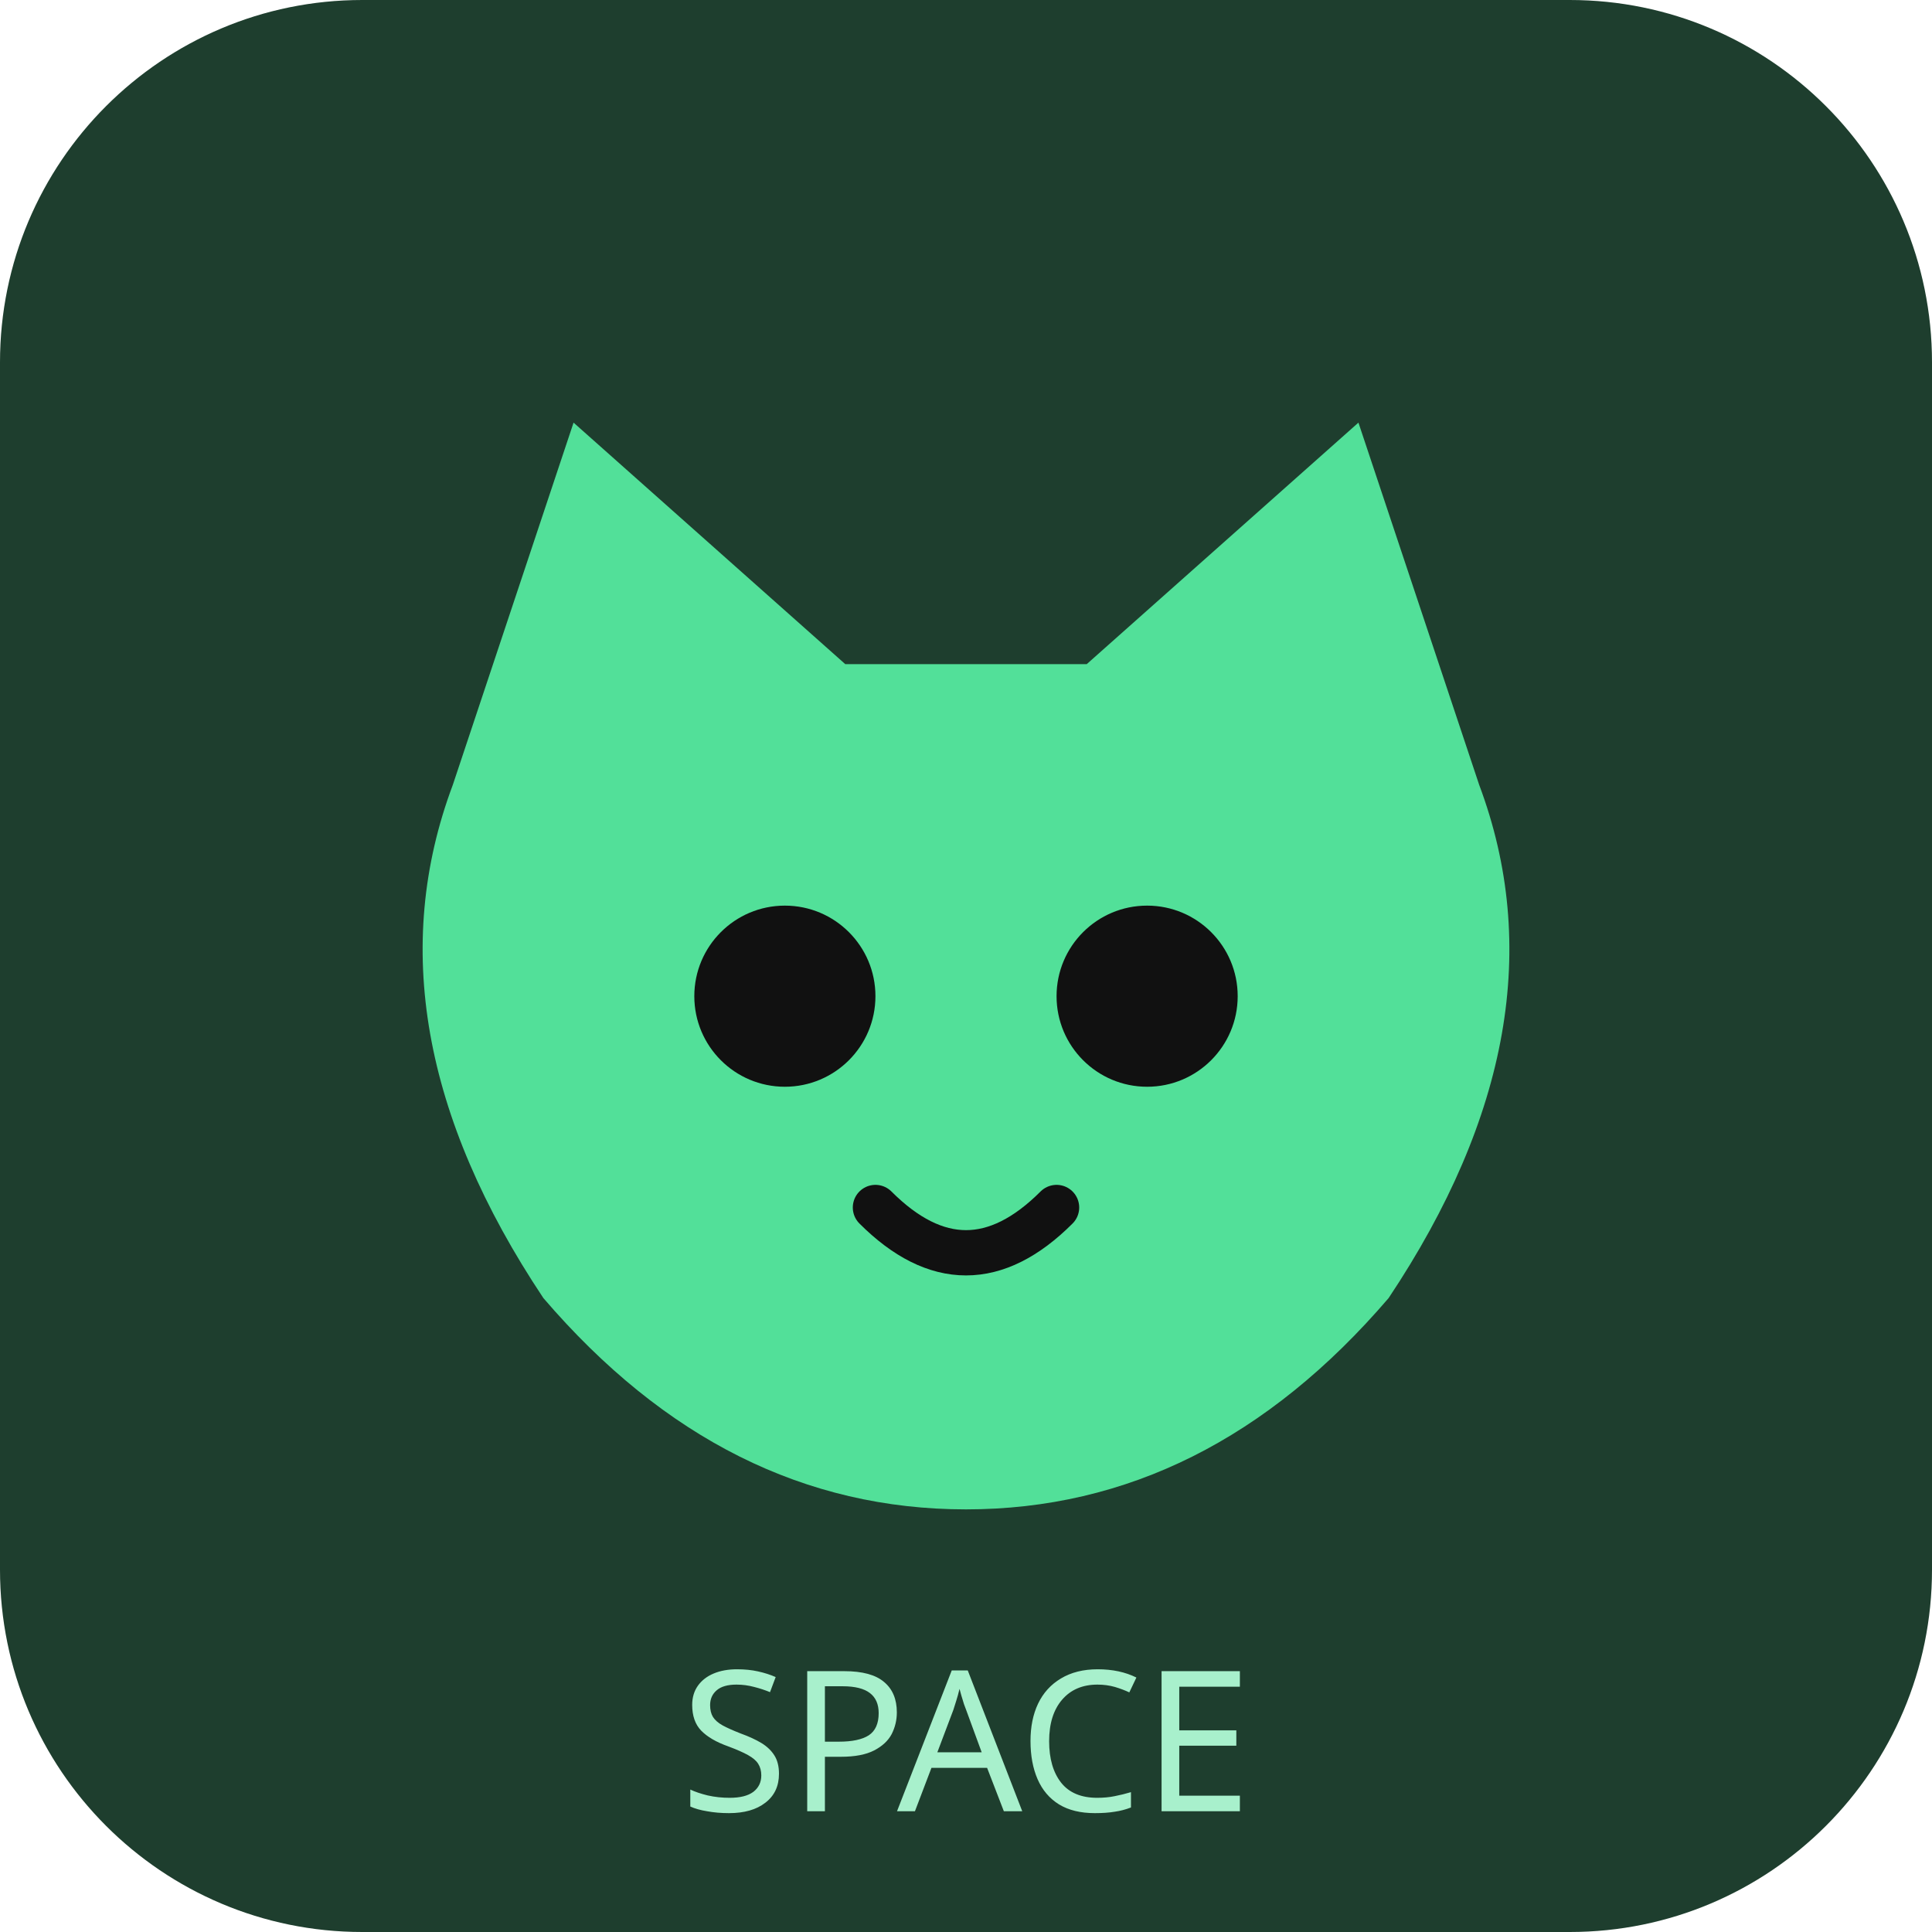
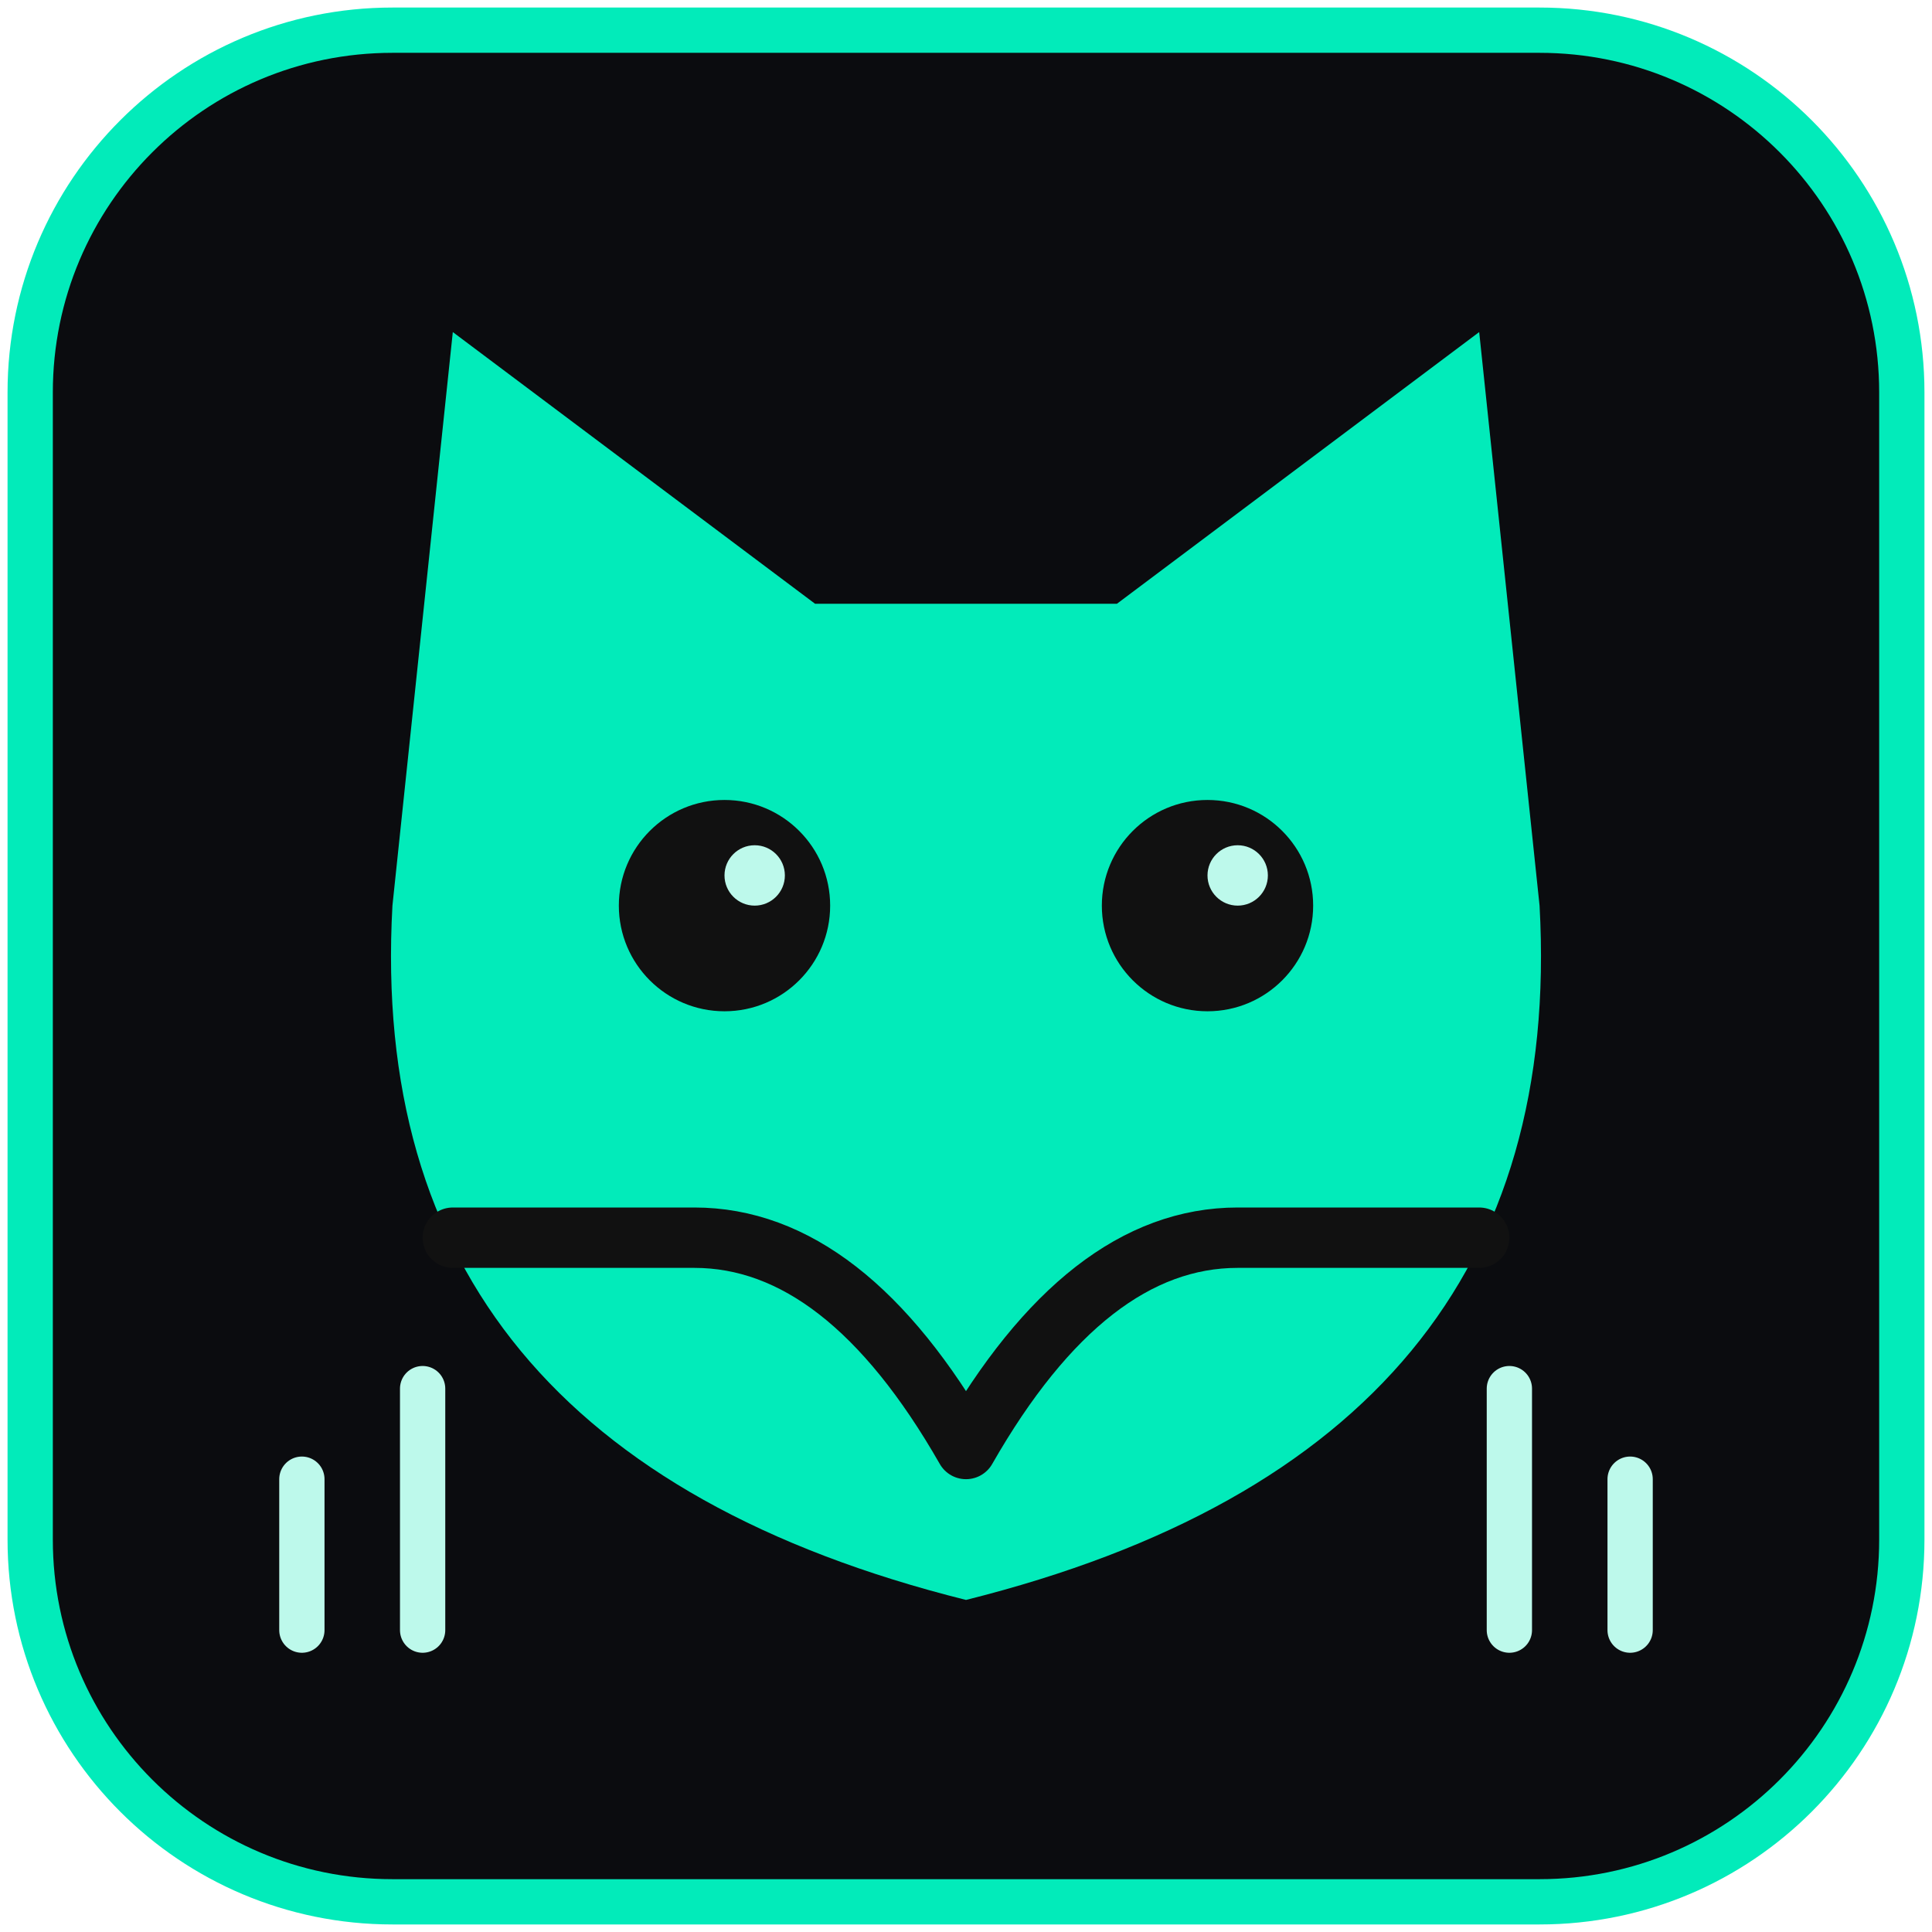
<svg xmlns="http://www.w3.org/2000/svg" viewBox="0 0 128 128">
-   <rect width="128" height="128" rx="24" fill="hsl(150,35%,18%)" />
-   <path d="M30 52 L38 28 L56 44 L72 44 L90 28 L98 52 Q104 68 92 86 Q80 100 64 100 Q48 100 36 86 Q24 68 30 52Z" fill="hsl(150,70%,60%)" />
-   <circle cx="52" cy="66" r="6" fill="#111" />
-   <circle cx="76" cy="66" r="6" fill="#111" />
-   <path d="M58 80 Q64 86 70 80" stroke="#111" stroke-width="3" fill="none" stroke-linecap="round" />
-   <text x="64" y="120" text-anchor="middle" font-family="sans-serif" font-size="13" fill="hsl(150,70%,80%)">SPACE</text>
+   <rect x="2" y="2" width="124" height="124" rx="24" fill="#0b0c0f" stroke="#02EBBA" stroke-width="3" />
+   <path d="M26 60 L30 22 L54 40 L74 40 L98 22 L102 60 Q104 96 64 106 Q24 96 26 60Z" fill="#02EBBA" />
+   <circle cx="48" cy="60" r="7" fill="#111111" />
+   <circle cx="80" cy="60" r="7" fill="#111111" />
+   <circle cx="50" cy="58" r="2" fill="#BDF9EB" />
+   <circle cx="82" cy="58" r="2" fill="#BDF9EB" />
+   <path d="M30 82 L46 82 Q56 82 64 96 Q72 82 82 82 L98 82" stroke="#111111" stroke-width="4" fill="none" stroke-linejoin="round" stroke-linecap="round" />
+   <path d="M20 108 L20 98 M28 108 L28 92 M100 108 L100 92 M108 108 L108 98" stroke="#BDF9EB" stroke-width="3" stroke-linecap="round" />
</svg>
